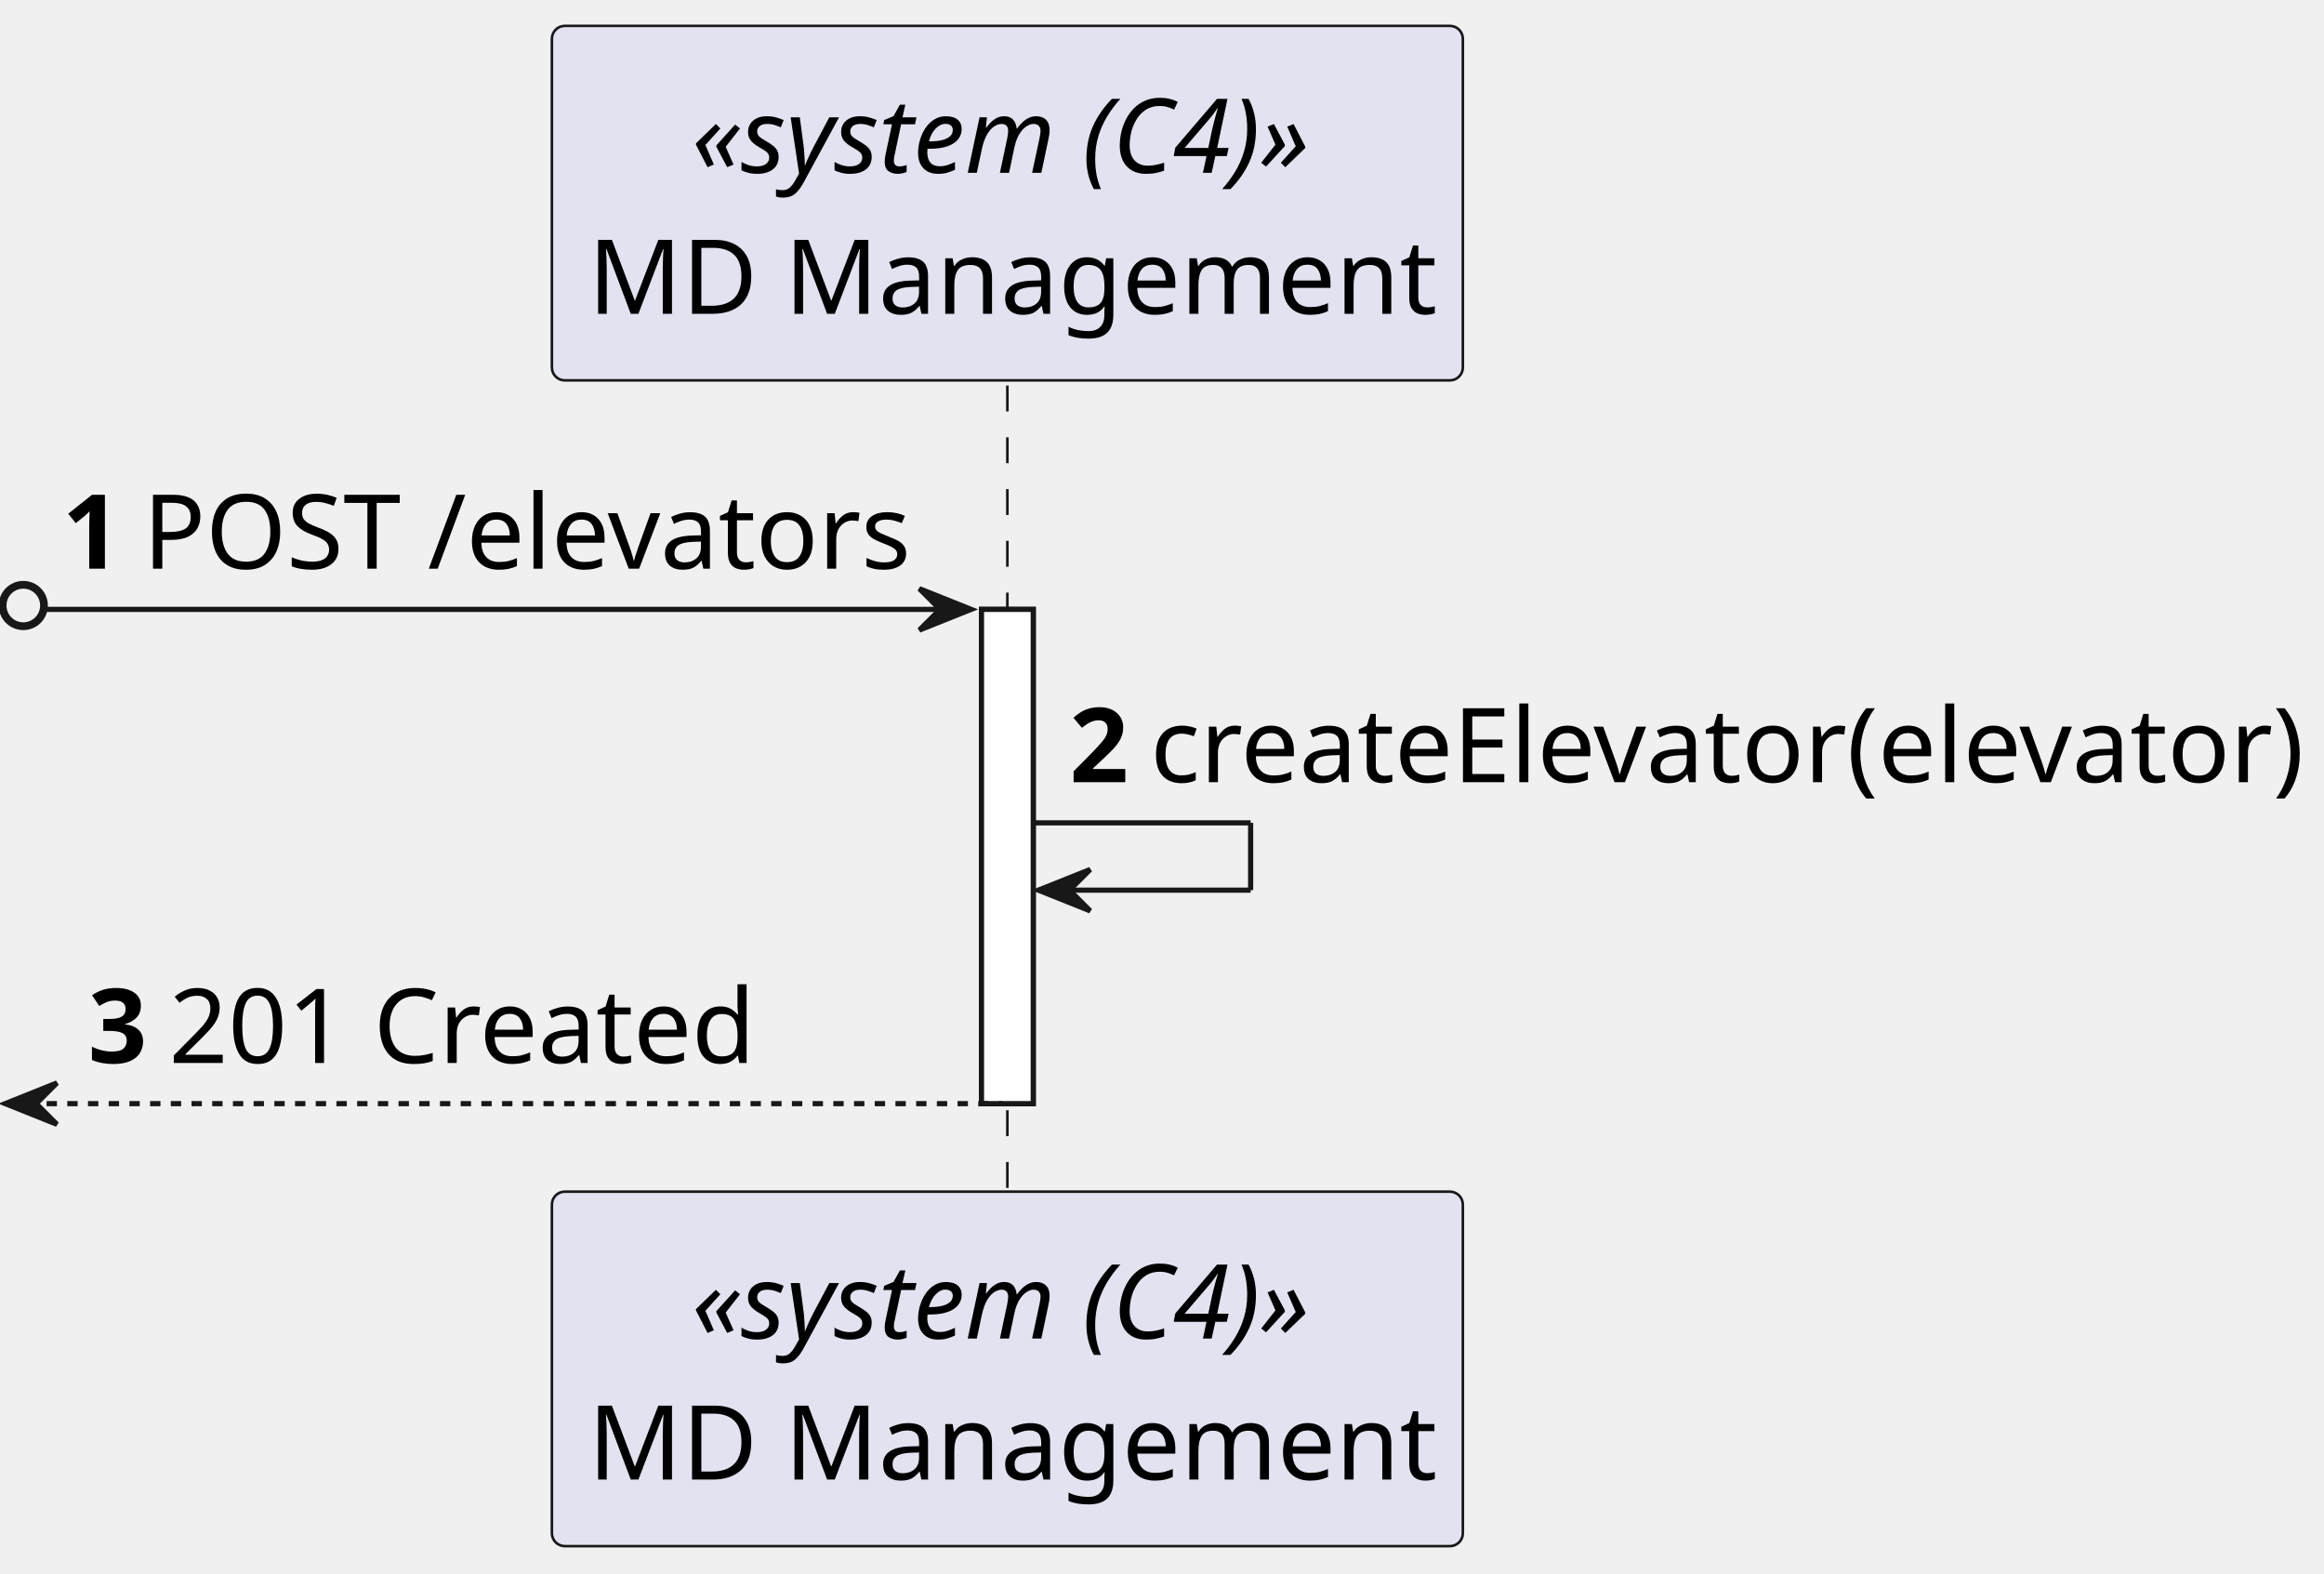
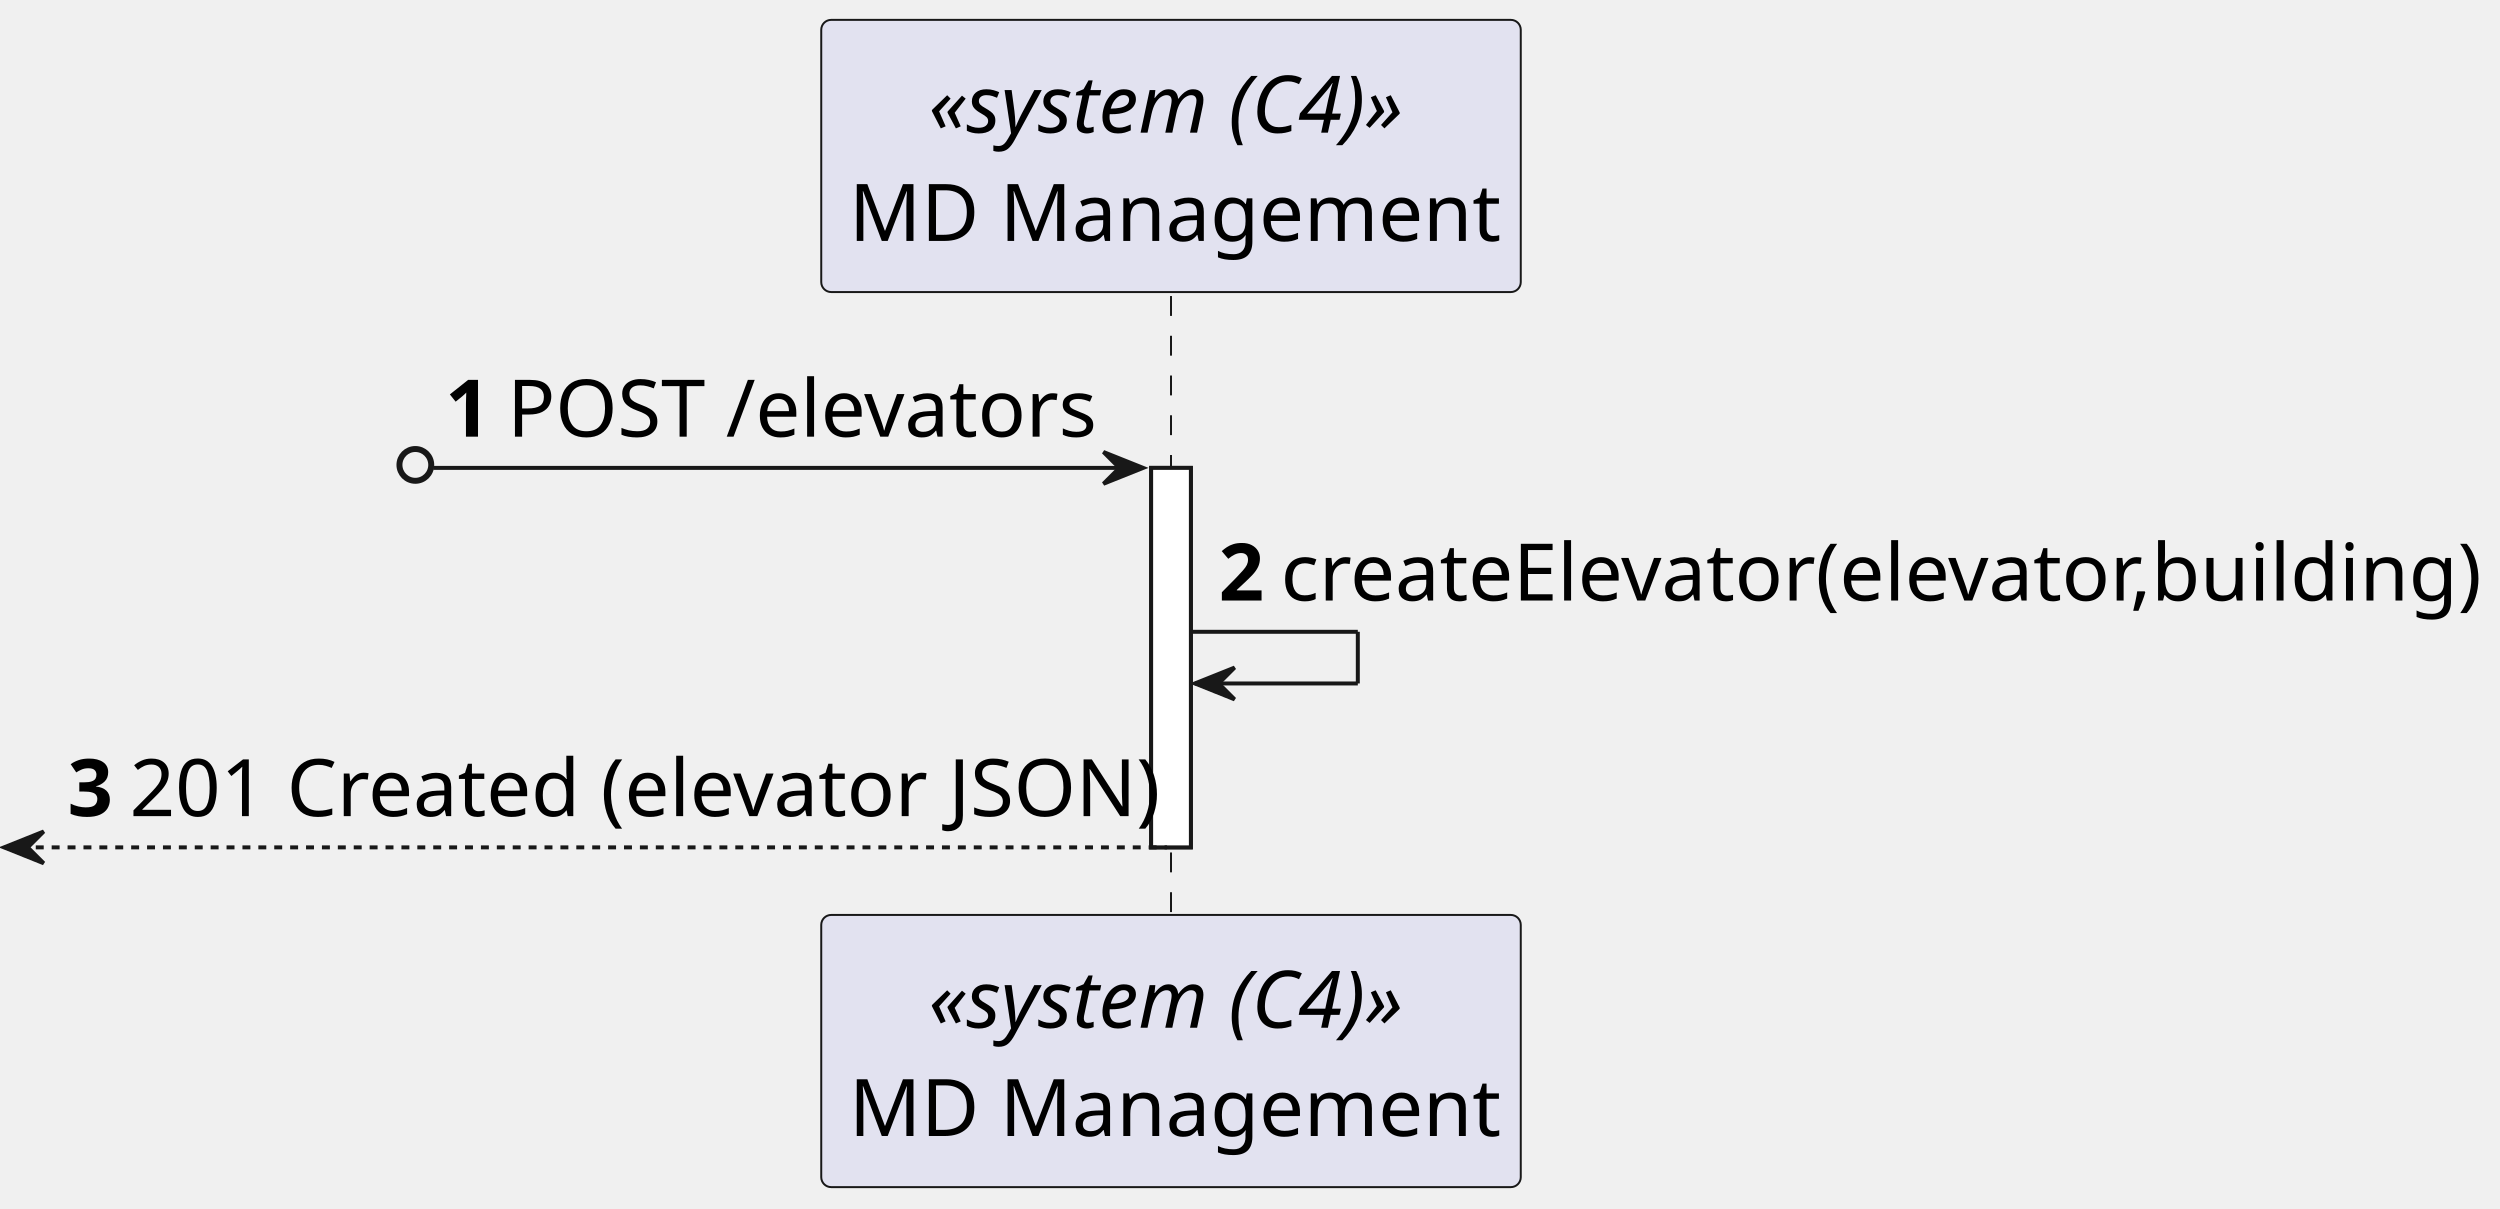
- <svg xmlns="http://www.w3.org/2000/svg" contentStyleType="text/css" height="304px" preserveAspectRatio="none" style="width:449px;height:304px;background:#FFFFFF;" version="1.1" viewBox="0 0 449 304" width="449px" zoomAndPan="magnify">
+ <svg xmlns="http://www.w3.org/2000/svg" contentStyleType="text/css" height="304px" preserveAspectRatio="none" style="width:629px;height:304px;background:#FFFFFF;" version="1.1" viewBox="0 0 629 304" width="629px" zoomAndPan="magnify">
  <defs />
  <g>
-     <rect fill="#FFFFFF" height="95.48" style="stroke:#181818;stroke-width:1.0;" width="10" x="189.625" y="117.72" />
-     <line style="stroke:#181818;stroke-width:0.5;stroke-dasharray:5.0,5.0;" x1="194.625" x2="194.625" y1="74.48" y2="231.2" />
-     <rect fill="#E2E2F0" height="68.48" rx="2.5" ry="2.5" style="stroke:#181818;stroke-width:0.5;" width="176" x="106.625" y="5" />
-     <text fill="#000000" font-family="sans-serif" font-size="20" font-style="italic" lengthAdjust="spacing" textLength="122" x="133.625" y="33.38">«system (C4)»</text>
-     <text fill="#000000" font-family="sans-serif" font-size="20" lengthAdjust="spacing" textLength="162" x="113.625" y="60.62">MD Management</text>
-     <rect fill="#E2E2F0" height="68.48" rx="2.5" ry="2.5" style="stroke:#181818;stroke-width:0.5;" width="176" x="106.625" y="230.2" />
-     <text fill="#000000" font-family="sans-serif" font-size="20" font-style="italic" lengthAdjust="spacing" textLength="122" x="133.625" y="258.58">«system (C4)»</text>
-     <text fill="#000000" font-family="sans-serif" font-size="20" lengthAdjust="spacing" textLength="162" x="113.625" y="285.82">MD Management</text>
-     <rect fill="#FFFFFF" height="95.48" style="stroke:#181818;stroke-width:1.0;" width="10" x="189.625" y="117.72" />
-     <ellipse cx="4.5" cy="116.97" fill="none" rx="4" ry="4" style="stroke:#181818;stroke-width:1.5;" />
-     <polygon fill="#181818" points="177.625,113.72,187.625,117.72,177.625,121.72,181.625,117.72" style="stroke:#181818;stroke-width:1.0;" />
-     <line style="stroke:#181818;stroke-width:1.0;" x1="9" x2="183.625" y1="117.72" y2="117.72" />
-     <text fill="#000000" font-family="sans-serif" font-size="20" font-weight="bold" lengthAdjust="spacing" textLength="11.625" x="12" y="109.86">1</text>
-     <text fill="#000000" font-family="sans-serif" font-size="20" lengthAdjust="spacing" textLength="147" x="27.625" y="109.86">POST /elevators</text>
-     <line style="stroke:#181818;stroke-width:1.0;" x1="199.625" x2="241.625" y1="158.96" y2="158.96" />
-     <line style="stroke:#181818;stroke-width:1.0;" x1="241.625" x2="241.625" y1="158.96" y2="171.96" />
-     <line style="stroke:#181818;stroke-width:1.0;" x1="200.625" x2="241.625" y1="171.96" y2="171.96" />
-     <polygon fill="#181818" points="210.625,167.96,200.625,171.96,210.625,175.96,206.625,171.96" style="stroke:#181818;stroke-width:1.0;" />
-     <text fill="#000000" font-family="sans-serif" font-size="20" font-weight="bold" lengthAdjust="spacing" textLength="11.625" x="206.625" y="151.1">2</text>
-     <text fill="#000000" font-family="sans-serif" font-size="20" lengthAdjust="spacing" textLength="220" x="222.25" y="151.1">createElevator(elevator)</text>
+     <rect fill="#FFFFFF" height="95.48" style="stroke:#181818;stroke-width:1.0;" width="10" x="289.625" y="117.72" />
+     <line style="stroke:#181818;stroke-width:0.5;stroke-dasharray:5.0,5.0;" x1="294.625" x2="294.625" y1="74.48" y2="231.2" />
+     <rect fill="#E2E2F0" height="68.48" rx="2.5" ry="2.5" style="stroke:#181818;stroke-width:0.5;" width="176" x="206.625" y="5" />
+     <text fill="#000000" font-family="sans-serif" font-size="20" font-style="italic" lengthAdjust="spacing" textLength="122" x="233.625" y="33.38">«system (C4)»</text>
+     <text fill="#000000" font-family="sans-serif" font-size="20" lengthAdjust="spacing" textLength="162" x="213.625" y="60.62">MD Management</text>
+     <rect fill="#E2E2F0" height="68.48" rx="2.5" ry="2.5" style="stroke:#181818;stroke-width:0.5;" width="176" x="206.625" y="230.2" />
+     <text fill="#000000" font-family="sans-serif" font-size="20" font-style="italic" lengthAdjust="spacing" textLength="122" x="233.625" y="258.58">«system (C4)»</text>
+     <text fill="#000000" font-family="sans-serif" font-size="20" lengthAdjust="spacing" textLength="162" x="213.625" y="285.82">MD Management</text>
+     <rect fill="#FFFFFF" height="95.48" style="stroke:#181818;stroke-width:1.0;" width="10" x="289.625" y="117.72" />
+     <ellipse cx="104.5" cy="116.97" fill="none" rx="4" ry="4" style="stroke:#181818;stroke-width:1.5;" />
+     <polygon fill="#181818" points="277.625,113.72,287.625,117.72,277.625,121.72,281.625,117.72" style="stroke:#181818;stroke-width:1.0;" />
+     <line style="stroke:#181818;stroke-width:1.0;" x1="109" x2="283.625" y1="117.72" y2="117.72" />
+     <text fill="#000000" font-family="sans-serif" font-size="20" font-weight="bold" lengthAdjust="spacing" textLength="11.625" x="112" y="109.86">1</text>
+     <text fill="#000000" font-family="sans-serif" font-size="20" lengthAdjust="spacing" textLength="147" x="127.625" y="109.86">POST /elevators</text>
+     <line style="stroke:#181818;stroke-width:1.0;" x1="299.625" x2="341.625" y1="158.96" y2="158.96" />
+     <line style="stroke:#181818;stroke-width:1.0;" x1="341.625" x2="341.625" y1="158.96" y2="171.96" />
+     <line style="stroke:#181818;stroke-width:1.0;" x1="300.625" x2="341.625" y1="171.96" y2="171.96" />
+     <polygon fill="#181818" points="310.625,167.96,300.625,171.96,310.625,175.96,306.625,171.96" style="stroke:#181818;stroke-width:1.0;" />
+     <text fill="#000000" font-family="sans-serif" font-size="20" font-weight="bold" lengthAdjust="spacing" textLength="11.625" x="306.625" y="151.1">2</text>
+     <text fill="#000000" font-family="sans-serif" font-size="20" lengthAdjust="spacing" textLength="300" x="322.25" y="151.1">createElevator(elevator,building)</text>
    <polygon fill="#181818" points="11,209.2,1,213.2,11,217.2,7,213.2" style="stroke:#181818;stroke-width:1.0;" />
-     <line style="stroke:#181818;stroke-width:1.0;stroke-dasharray:2.0,2.0;" x1="5" x2="193.625" y1="213.2" y2="213.2" />
+     <line style="stroke:#181818;stroke-width:1.0;stroke-dasharray:2.0,2.0;" x1="5" x2="293.625" y1="213.2" y2="213.2" />
    <text fill="#000000" font-family="sans-serif" font-size="20" font-weight="bold" lengthAdjust="spacing" textLength="11.625" x="17" y="205.34">3</text>
-     <text fill="#000000" font-family="sans-serif" font-size="20" lengthAdjust="spacing" textLength="111" x="32.625" y="205.34">201 Created</text>
+     <text fill="#000000" font-family="sans-serif" font-size="20" lengthAdjust="spacing" textLength="255" x="32.625" y="205.34">201 Created (elevator JSON)</text>
  </g>
</svg>
